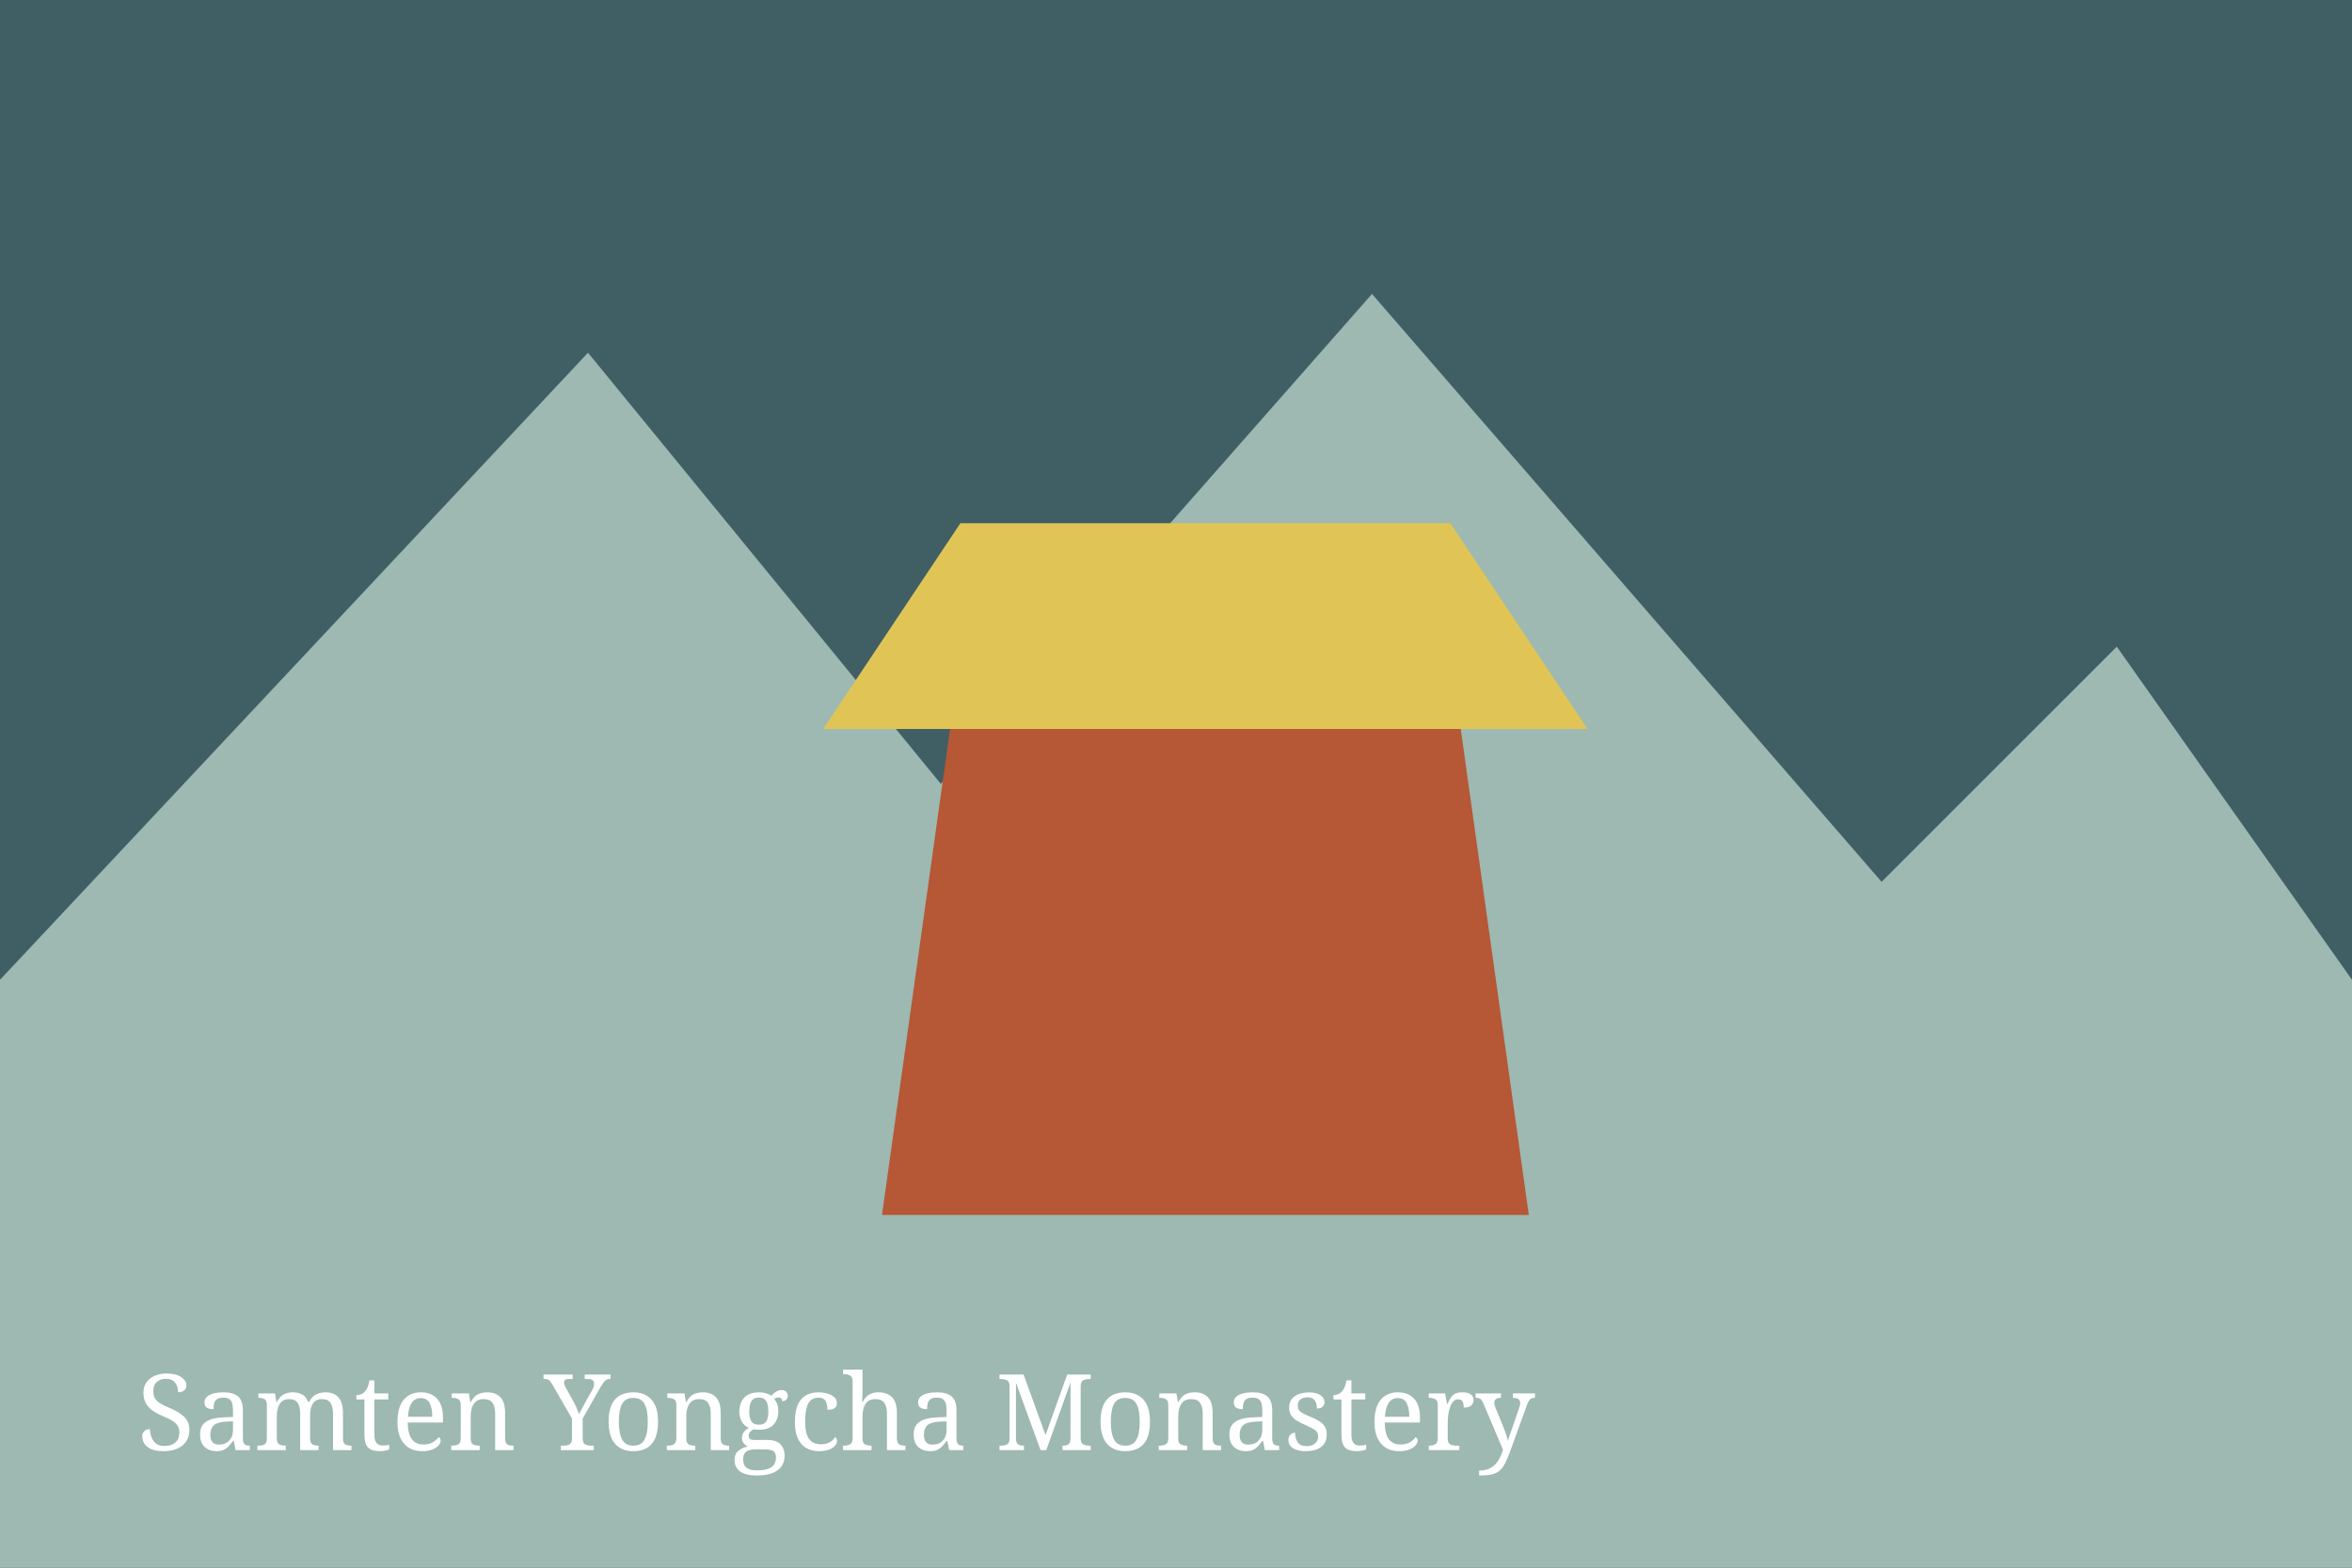
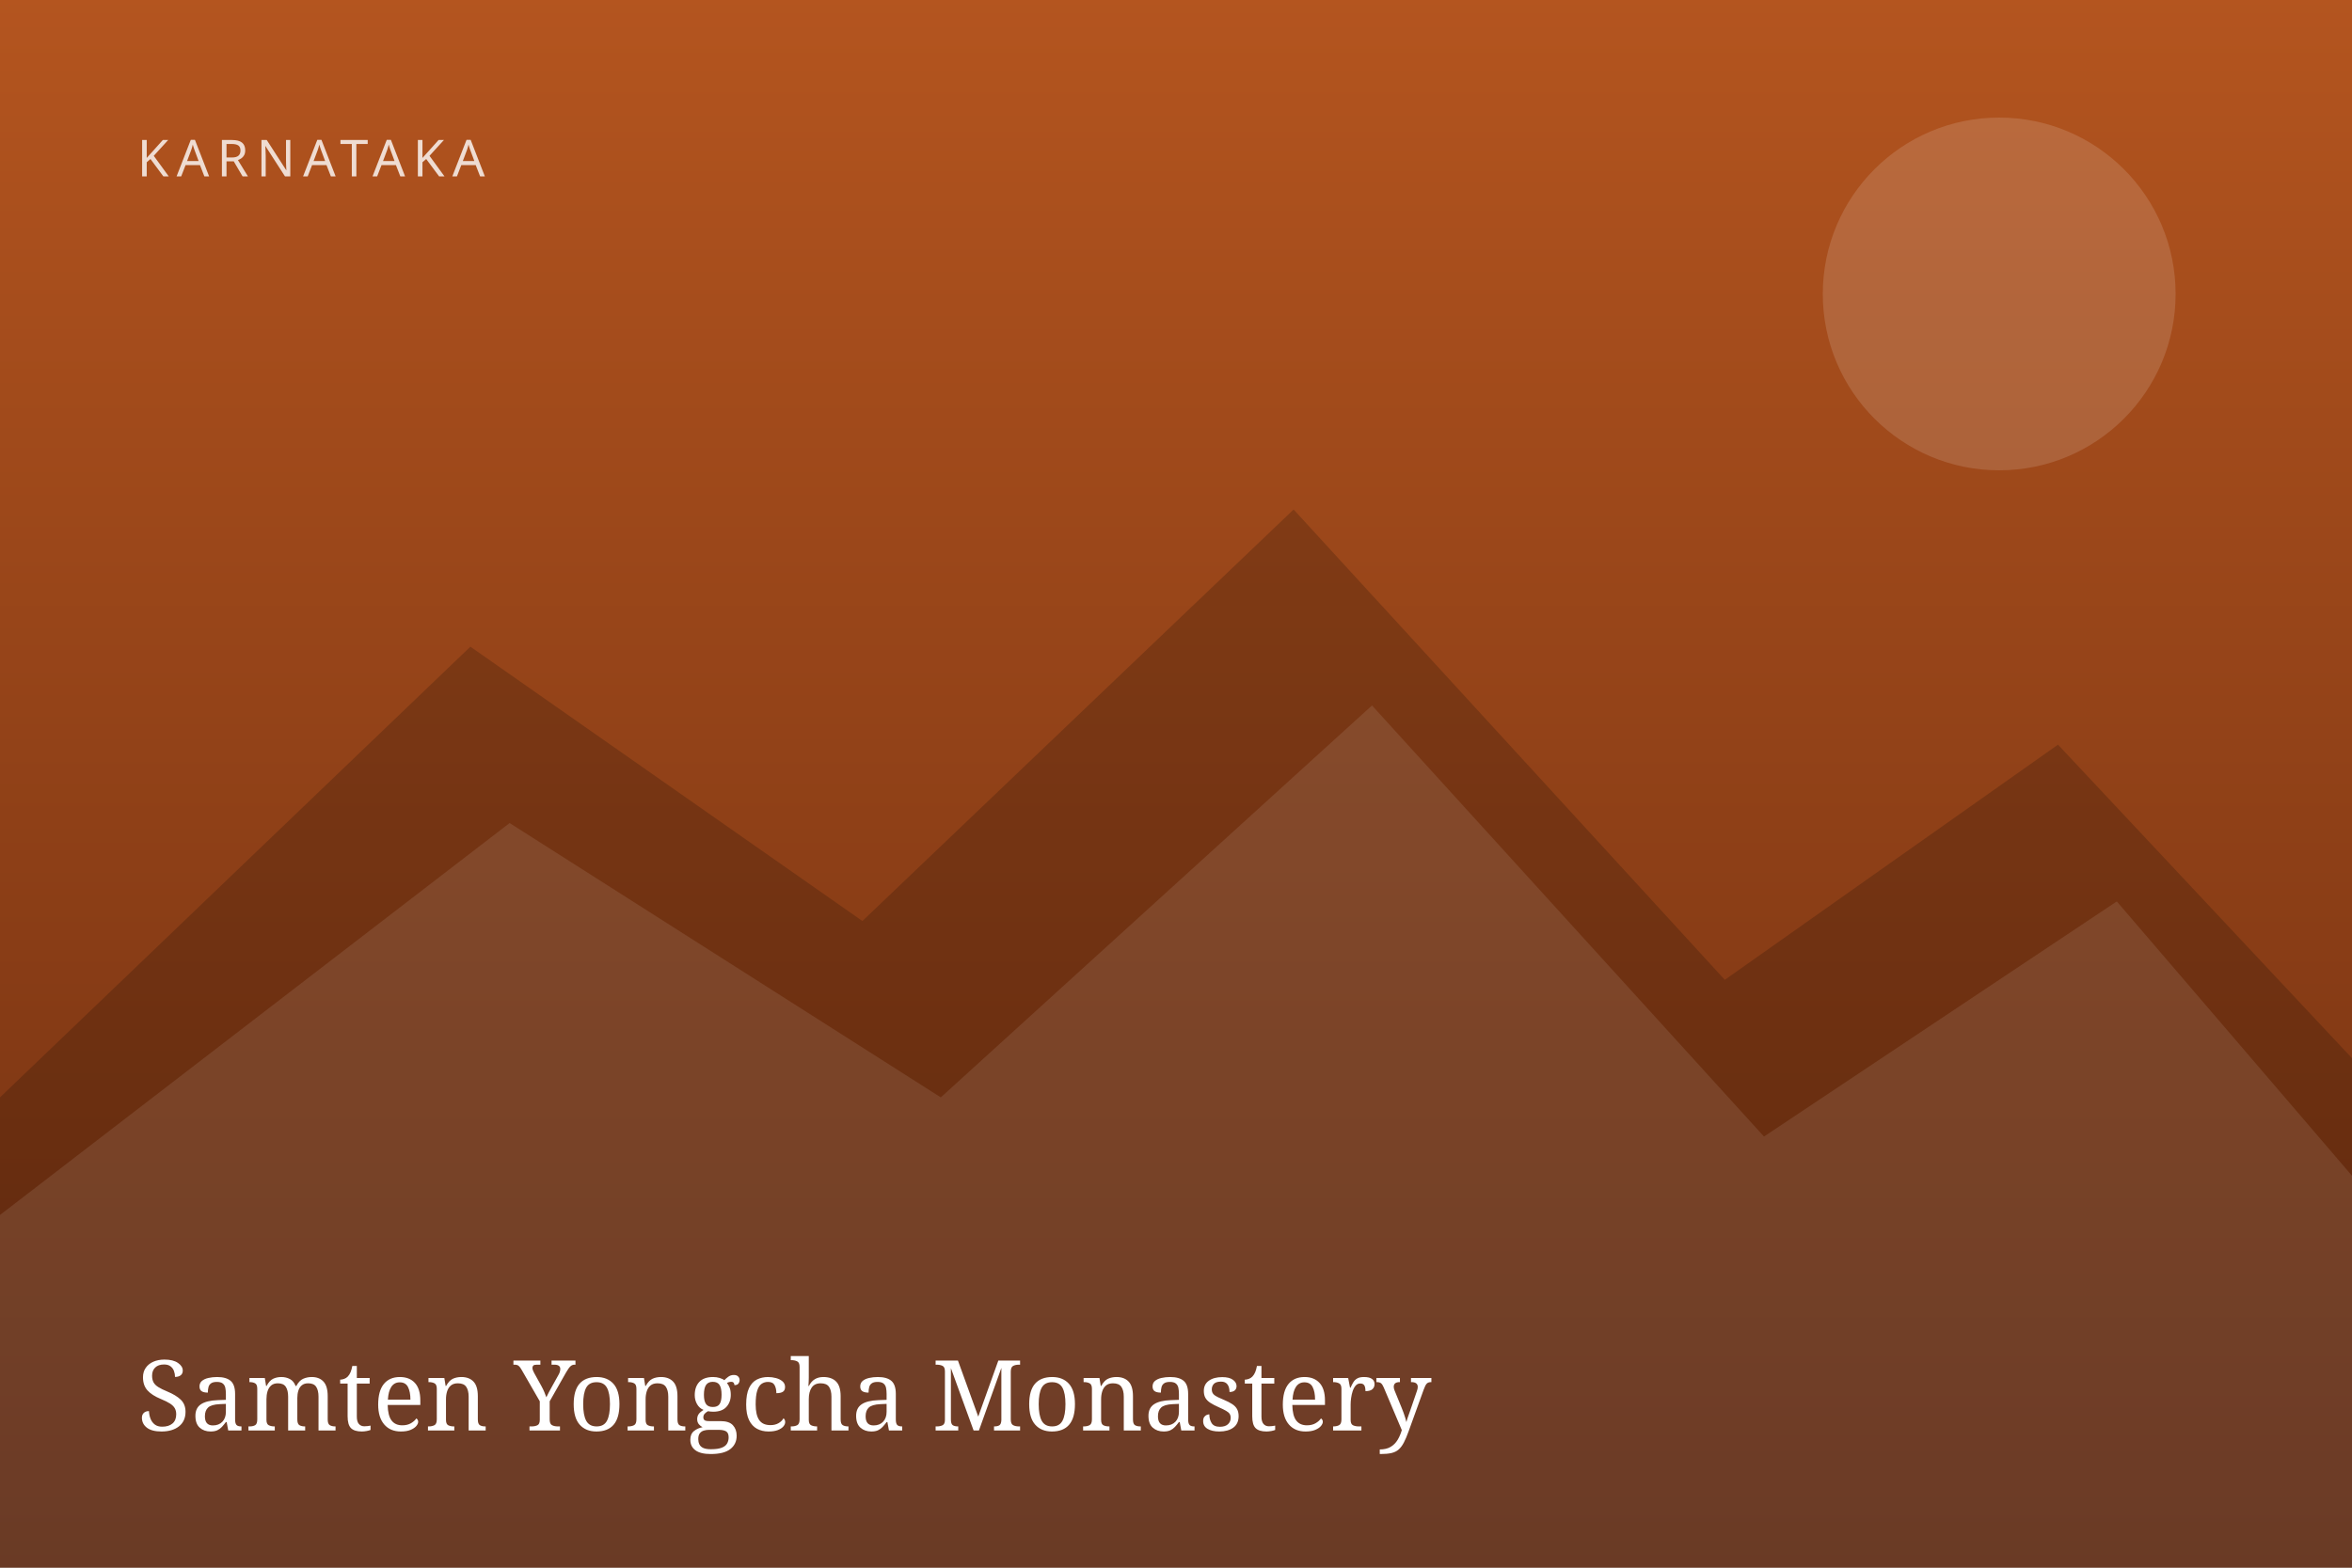
<svg xmlns="http://www.w3.org/2000/svg" viewBox="0 0 1200 800">
-   <rect fill="#405f65" width="1200" height="800" />
-   <path fill="#9db9b1" d="M0 500 300 180l180 220 220-250 260 300 120-120 120 170v300H0z" />
-   <path fill="#b65735" d="M450 620h330l-35-250H485z" />
-   <path fill="#e1c456" d="M420 372h390l-70-105H490z" />
-   <text x="70" y="740" fill="#fff" font-family="serif" font-size="54">Samten Yongcha Monastery</text>
+   <defs>
+     <linearGradient id="g" x1="0" y1="0" x2="0" y2="1">
+       <stop offset="0" stop-color="#b4551f" />
+       <stop offset="1" stop-color="#6d2d10" />
+     </linearGradient>
+   </defs>
+   <rect width="1200" height="800" fill="url(#g)" />
+   <circle cx="1020" cy="150" r="90" fill="#ffffff" fill-opacity="0.14" />
+   <path d="M0 560 240 330 440 470 660 260 880 500 1050 380 1200 540 1200 800 0 800Z" fill="#000000" fill-opacity="0.18" />
+   <path d="M0 620 260 420 480 560 700 360 900 580 1080 460 1200 600 1200 800 0 800Z" fill="#ffffff" fill-opacity="0.10" />
+   <text x="70" y="730" fill="#ffffff" font-family="Georgia,serif" font-size="50">Samten Yongcha Monastery</text>
+   <text x="70" y="90" fill="#ffffff" fill-opacity="0.8" font-family="sans-serif" font-size="26" letter-spacing="4">KARNATAKA</text>
</svg>
